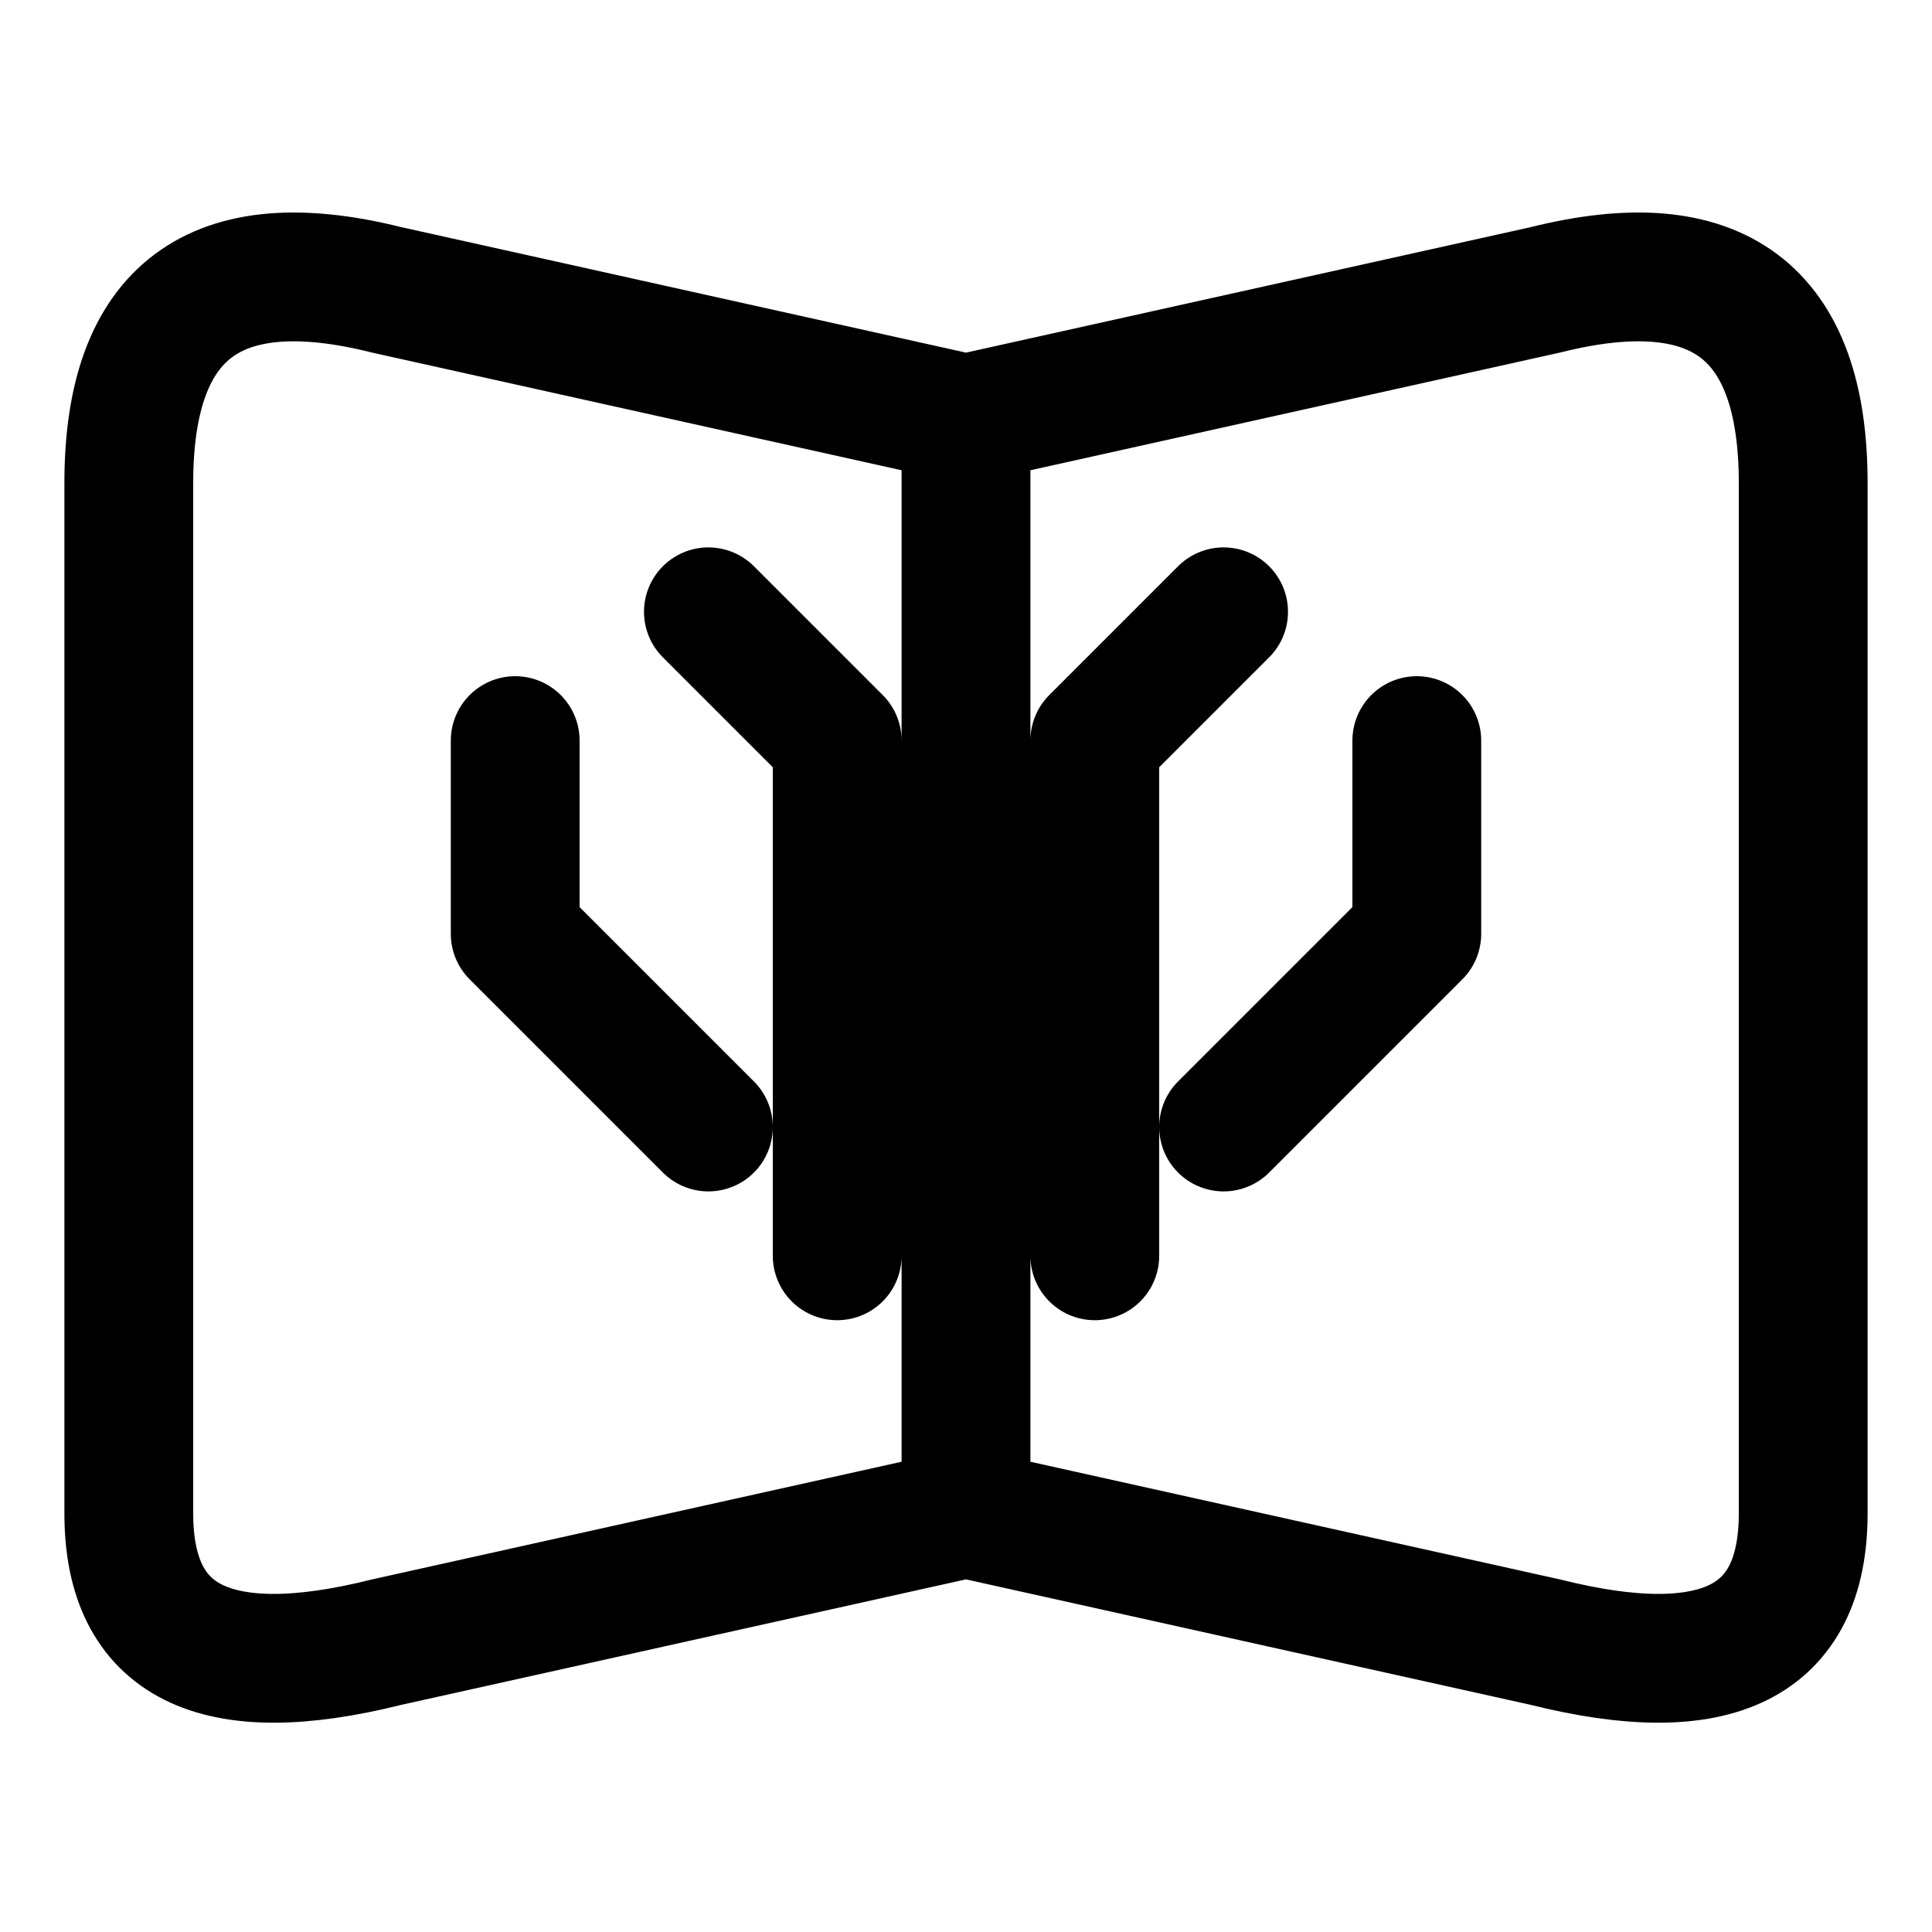
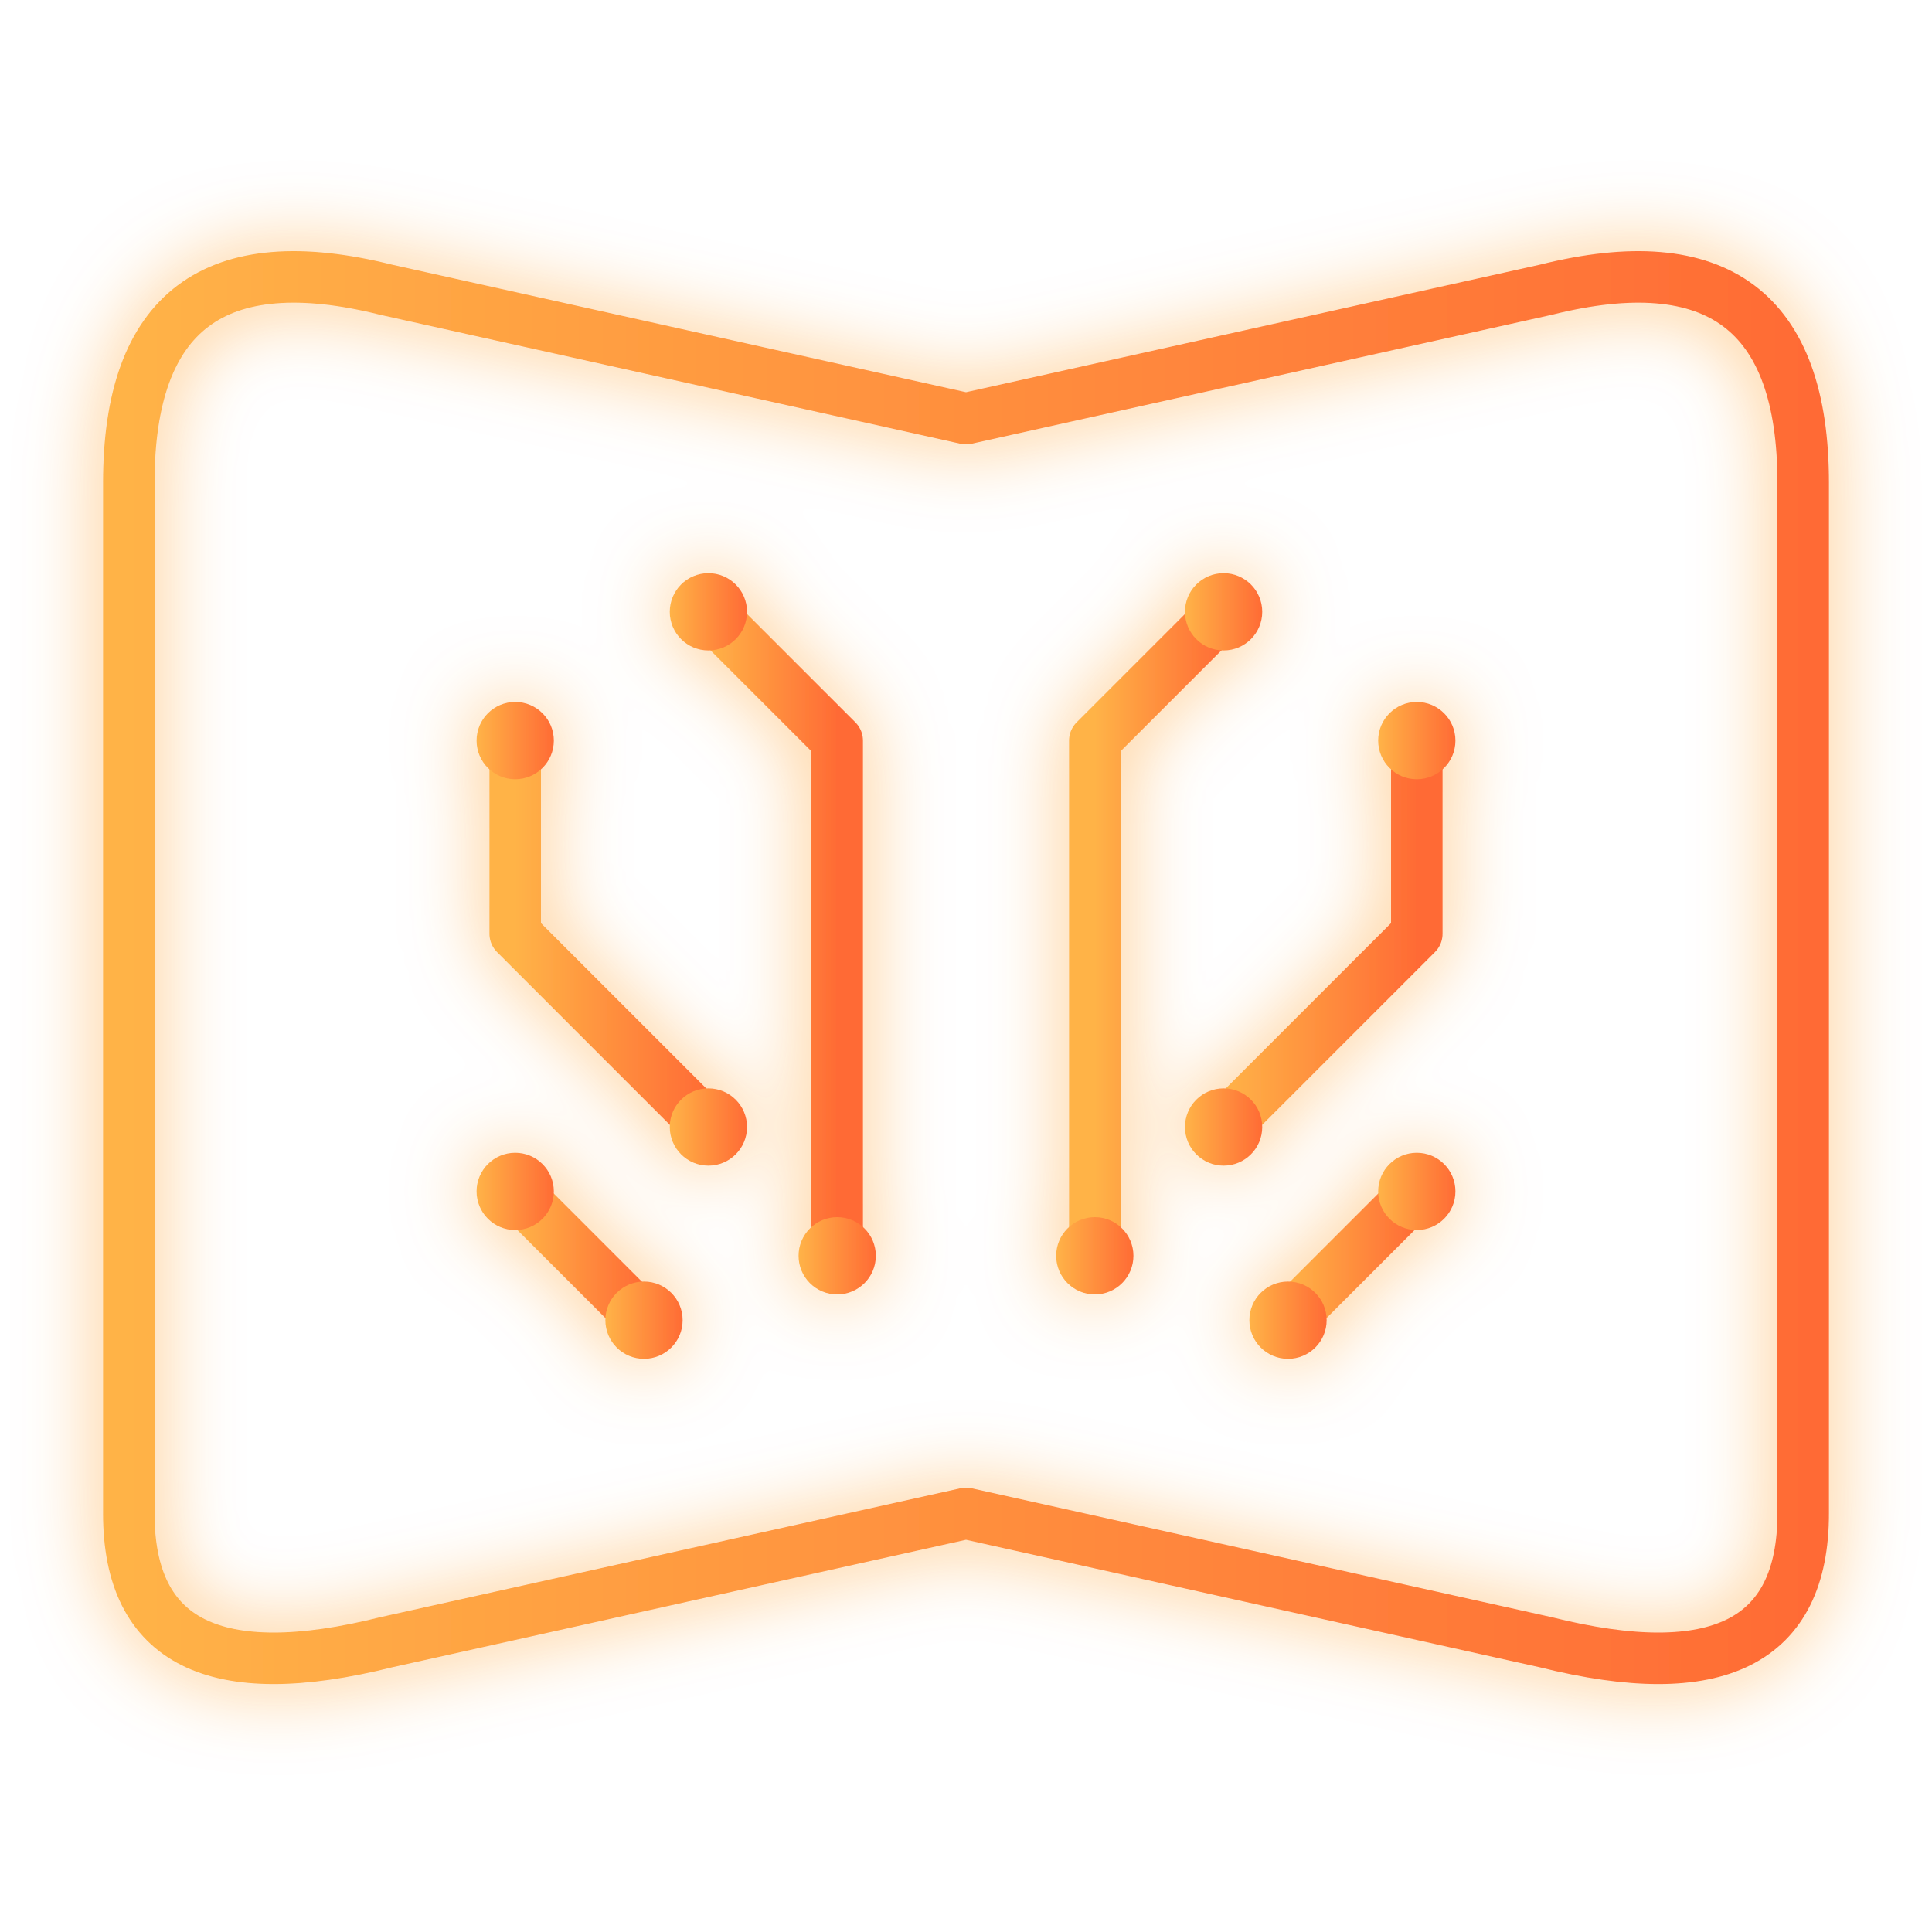
- <svg xmlns="http://www.w3.org/2000/svg" viewBox="0 0 150 150" fill="none" stroke="#000" stroke-width="10" stroke-linecap="round" stroke-linejoin="round">
-   <path d="M10 117.5v-80q0-20 20-15l45 10 45-10q20-5 20 15v80q0 15-20 10l-45-10-45 10q-20 5-20-10ZM75 117.5v-85M40 57.5v15l15 15M55 47.5l10 10v40M110 57.5v15l-15 15M95 47.5l-10 10v40" />
+ <svg xmlns="http://www.w3.org/2000/svg" width="150" height="150" viewBox="0 0 150 150">
+   <defs>
+     <linearGradient id="orange-gradient" x1="0%" y1="0%" x2="100%" y2="0%">
+       <stop offset="0%" style="stop-color:#ffb347;stop-opacity:1" />
+       <stop offset="100%" style="stop-color:#ff6b35;stop-opacity:1" />
+     </linearGradient>
+     <filter id="orange-glow" x="-20%" y="-20%" width="140%" height="140%">
+       <feGaussianBlur in="SourceAlpha" stdDeviation="3" result="blur" />
+       <feOffset in="blur" dx="0" dy="0" result="offsetBlur" />
+       <feFlood flood-color="#ff8c00" flood-opacity="0.5" result="offsetColor" />
+       <feComposite in="offsetColor" in2="offsetBlur" operator="in" result="offsetBlur" />
+       <feMerge>
+         <feMergeNode in="offsetBlur" />
+         <feMergeNode in="SourceGraphic" />
+       </feMerge>
+     </filter>
+   </defs>
+   <g filter="url(#orange-glow)" stroke="url(#orange-gradient)" stroke-width="4" fill="none" stroke-linecap="round" stroke-linejoin="round">
+     <path d="M 10 117.5 L 10 37.5 Q 10 17.5 30 22.5 L 75 32.5 L 120 22.5 Q 140 17.5 140 37.5 L 140 117.5 Q 140 132.5 120 127.5 L 75 117.5 L 30 127.5 Q 10 132.5 10 117.5 Z" />
+     <path d="M 75 117.5 L 75 32.5" />
+     <path d="M 40 57.5 L 40 72.5 L 55 87.5" />
+     <circle cx="40" cy="57.5" r="3" fill="url(#orange-gradient)" stroke="none" />
+     <circle cx="55" cy="87.5" r="3" fill="url(#orange-gradient)" stroke="none" />
+     <path d="M 55 47.5 L 65 57.5 L 65 97.5" />
+     <circle cx="55" cy="47.5" r="3" fill="url(#orange-gradient)" stroke="none" />
+     <circle cx="65" cy="97.5" r="3" fill="url(#orange-gradient)" stroke="none" />
+     <path d="M 40 92.5 L 50 102.5" />
+     <circle cx="40" cy="92.5" r="3" fill="url(#orange-gradient)" stroke="none" />
+     <circle cx="50" cy="102.5" r="3" fill="url(#orange-gradient)" stroke="none" />
+     <path d="M 110 57.5 L 110 72.5 L 95 87.5" />
+     <circle cx="110" cy="57.5" r="3" fill="url(#orange-gradient)" stroke="none" />
+     <circle cx="95" cy="87.5" r="3" fill="url(#orange-gradient)" stroke="none" />
+     <path d="M 95 47.5 L 85 57.5 L 85 97.5" />
+     <circle cx="95" cy="47.5" r="3" fill="url(#orange-gradient)" stroke="none" />
+     <circle cx="85" cy="97.5" r="3" fill="url(#orange-gradient)" stroke="none" />
+     <path d="M 110 92.5 L 100 102.5" />
+     <circle cx="110" cy="92.5" r="3" fill="url(#orange-gradient)" stroke="none" />
+     <circle cx="100" cy="102.5" r="3" fill="url(#orange-gradient)" stroke="none" />
+   </g>
</svg>
